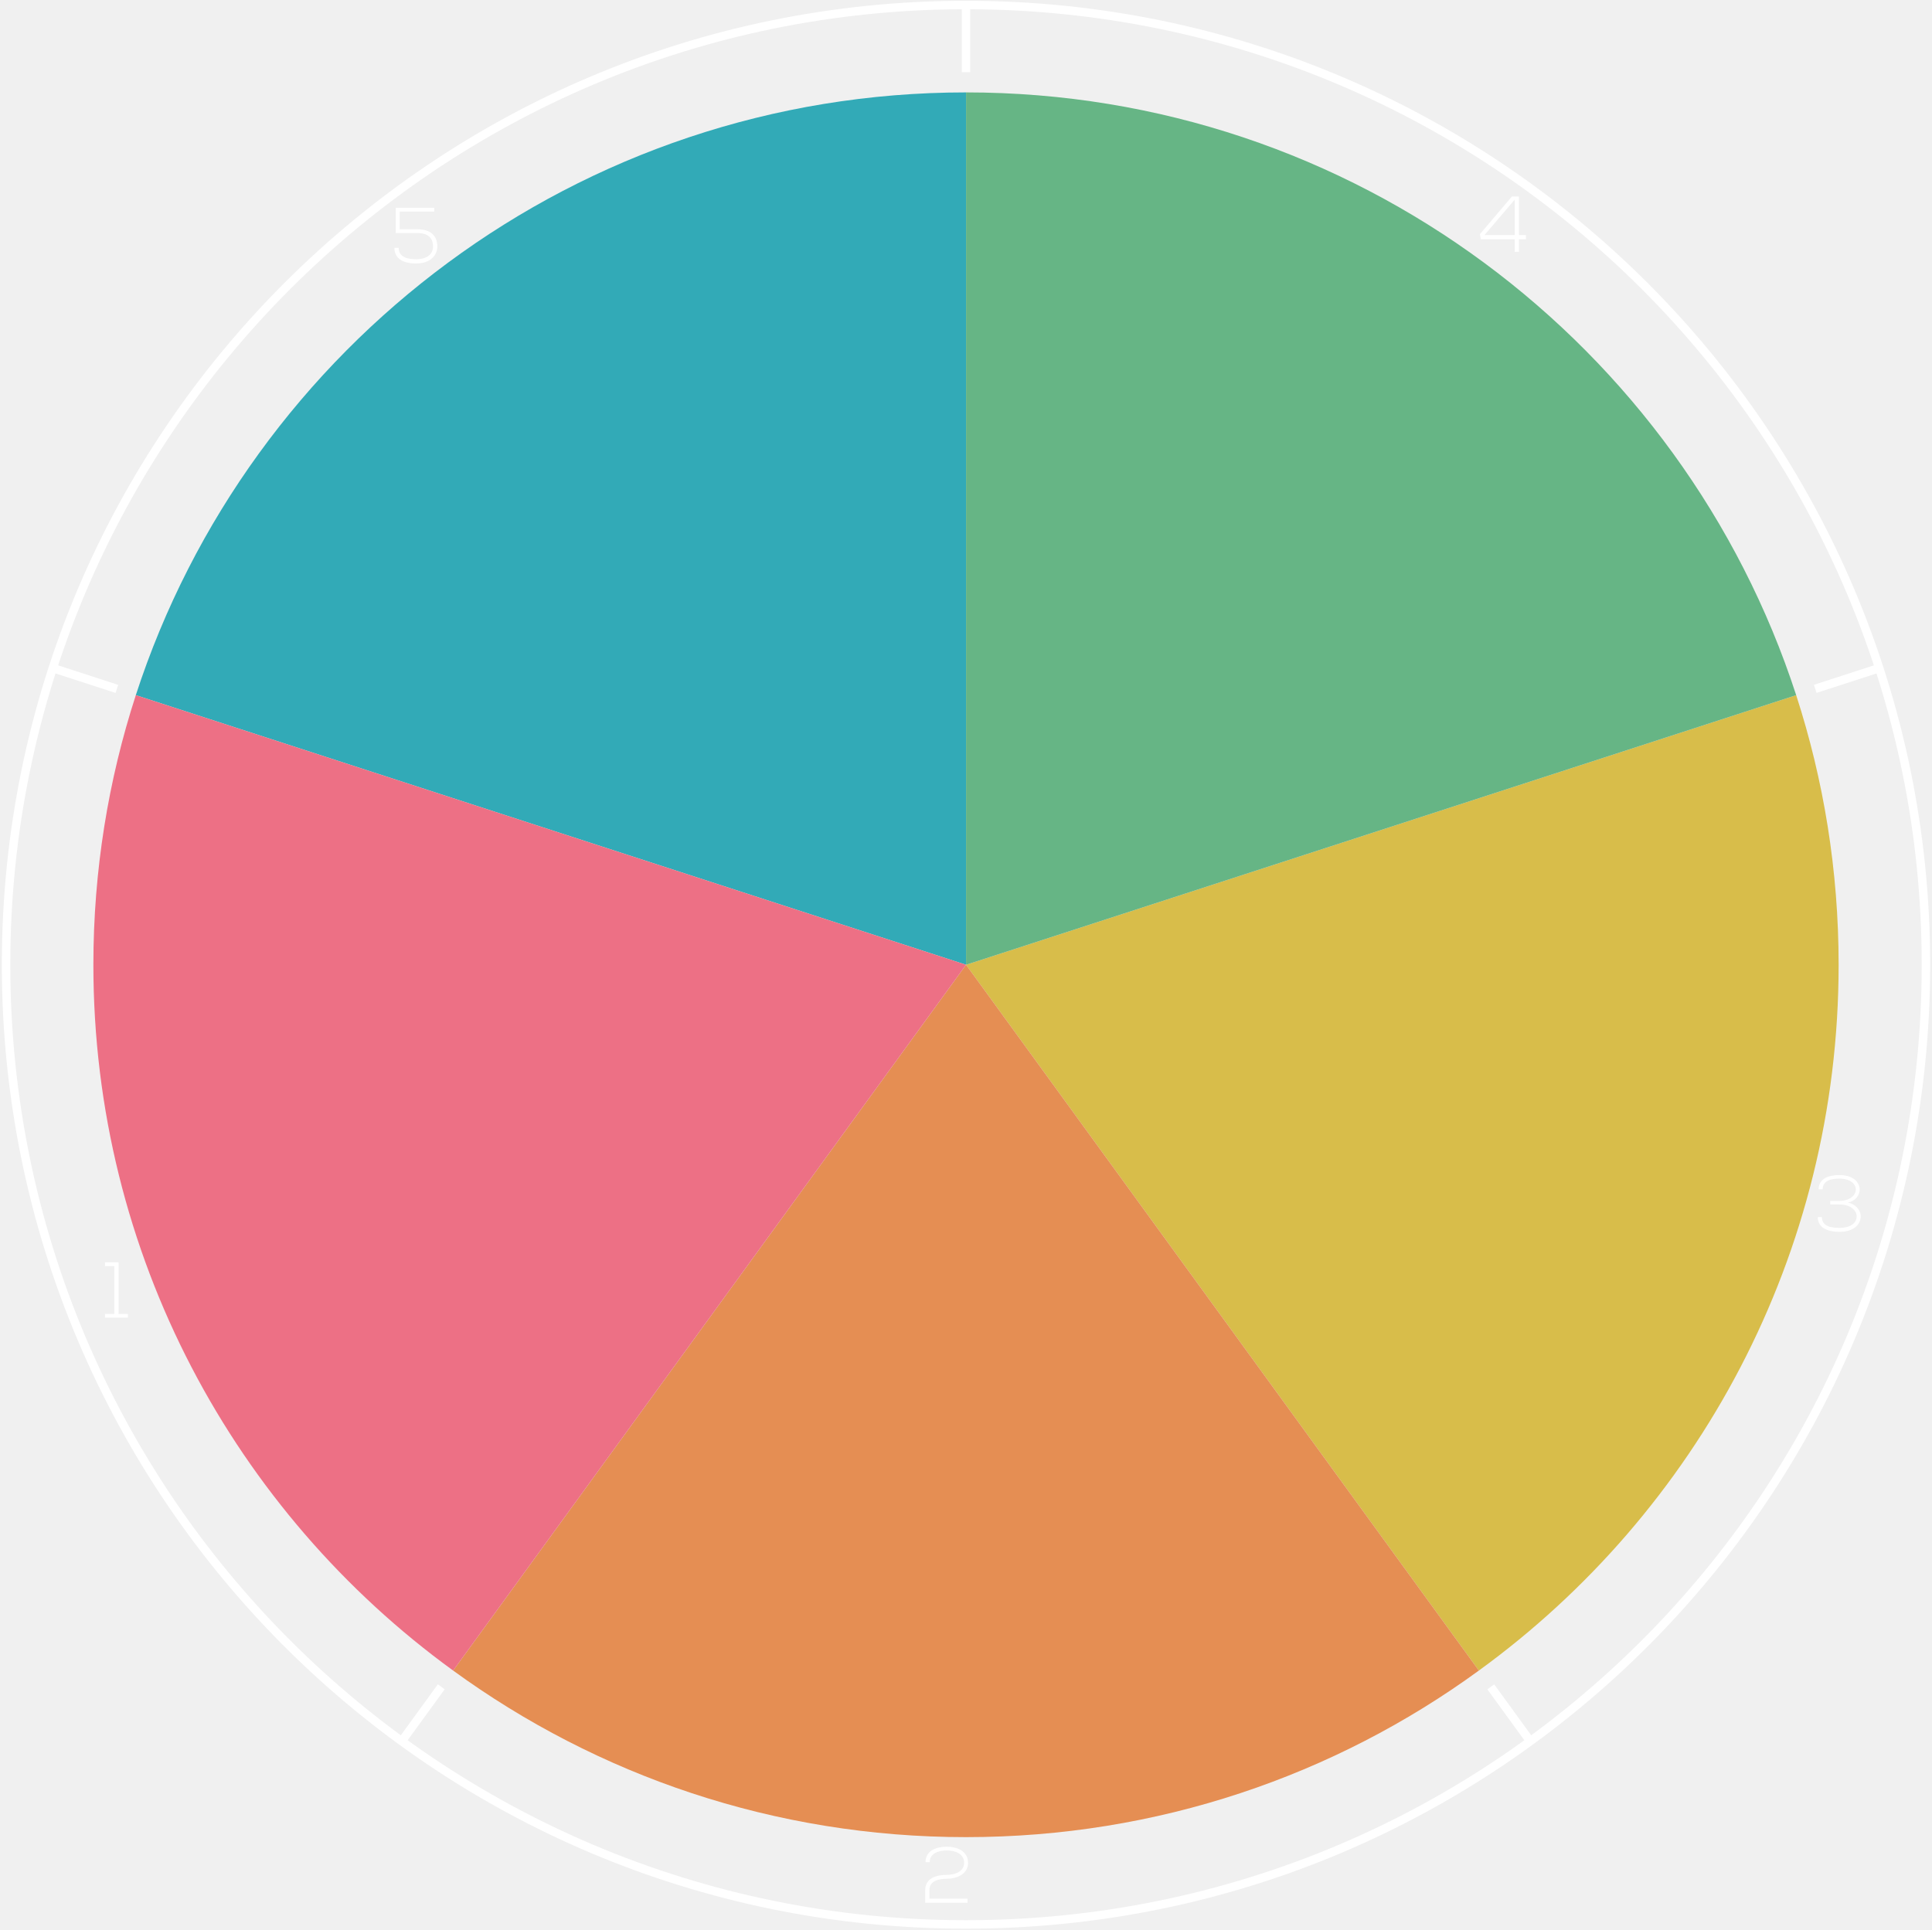
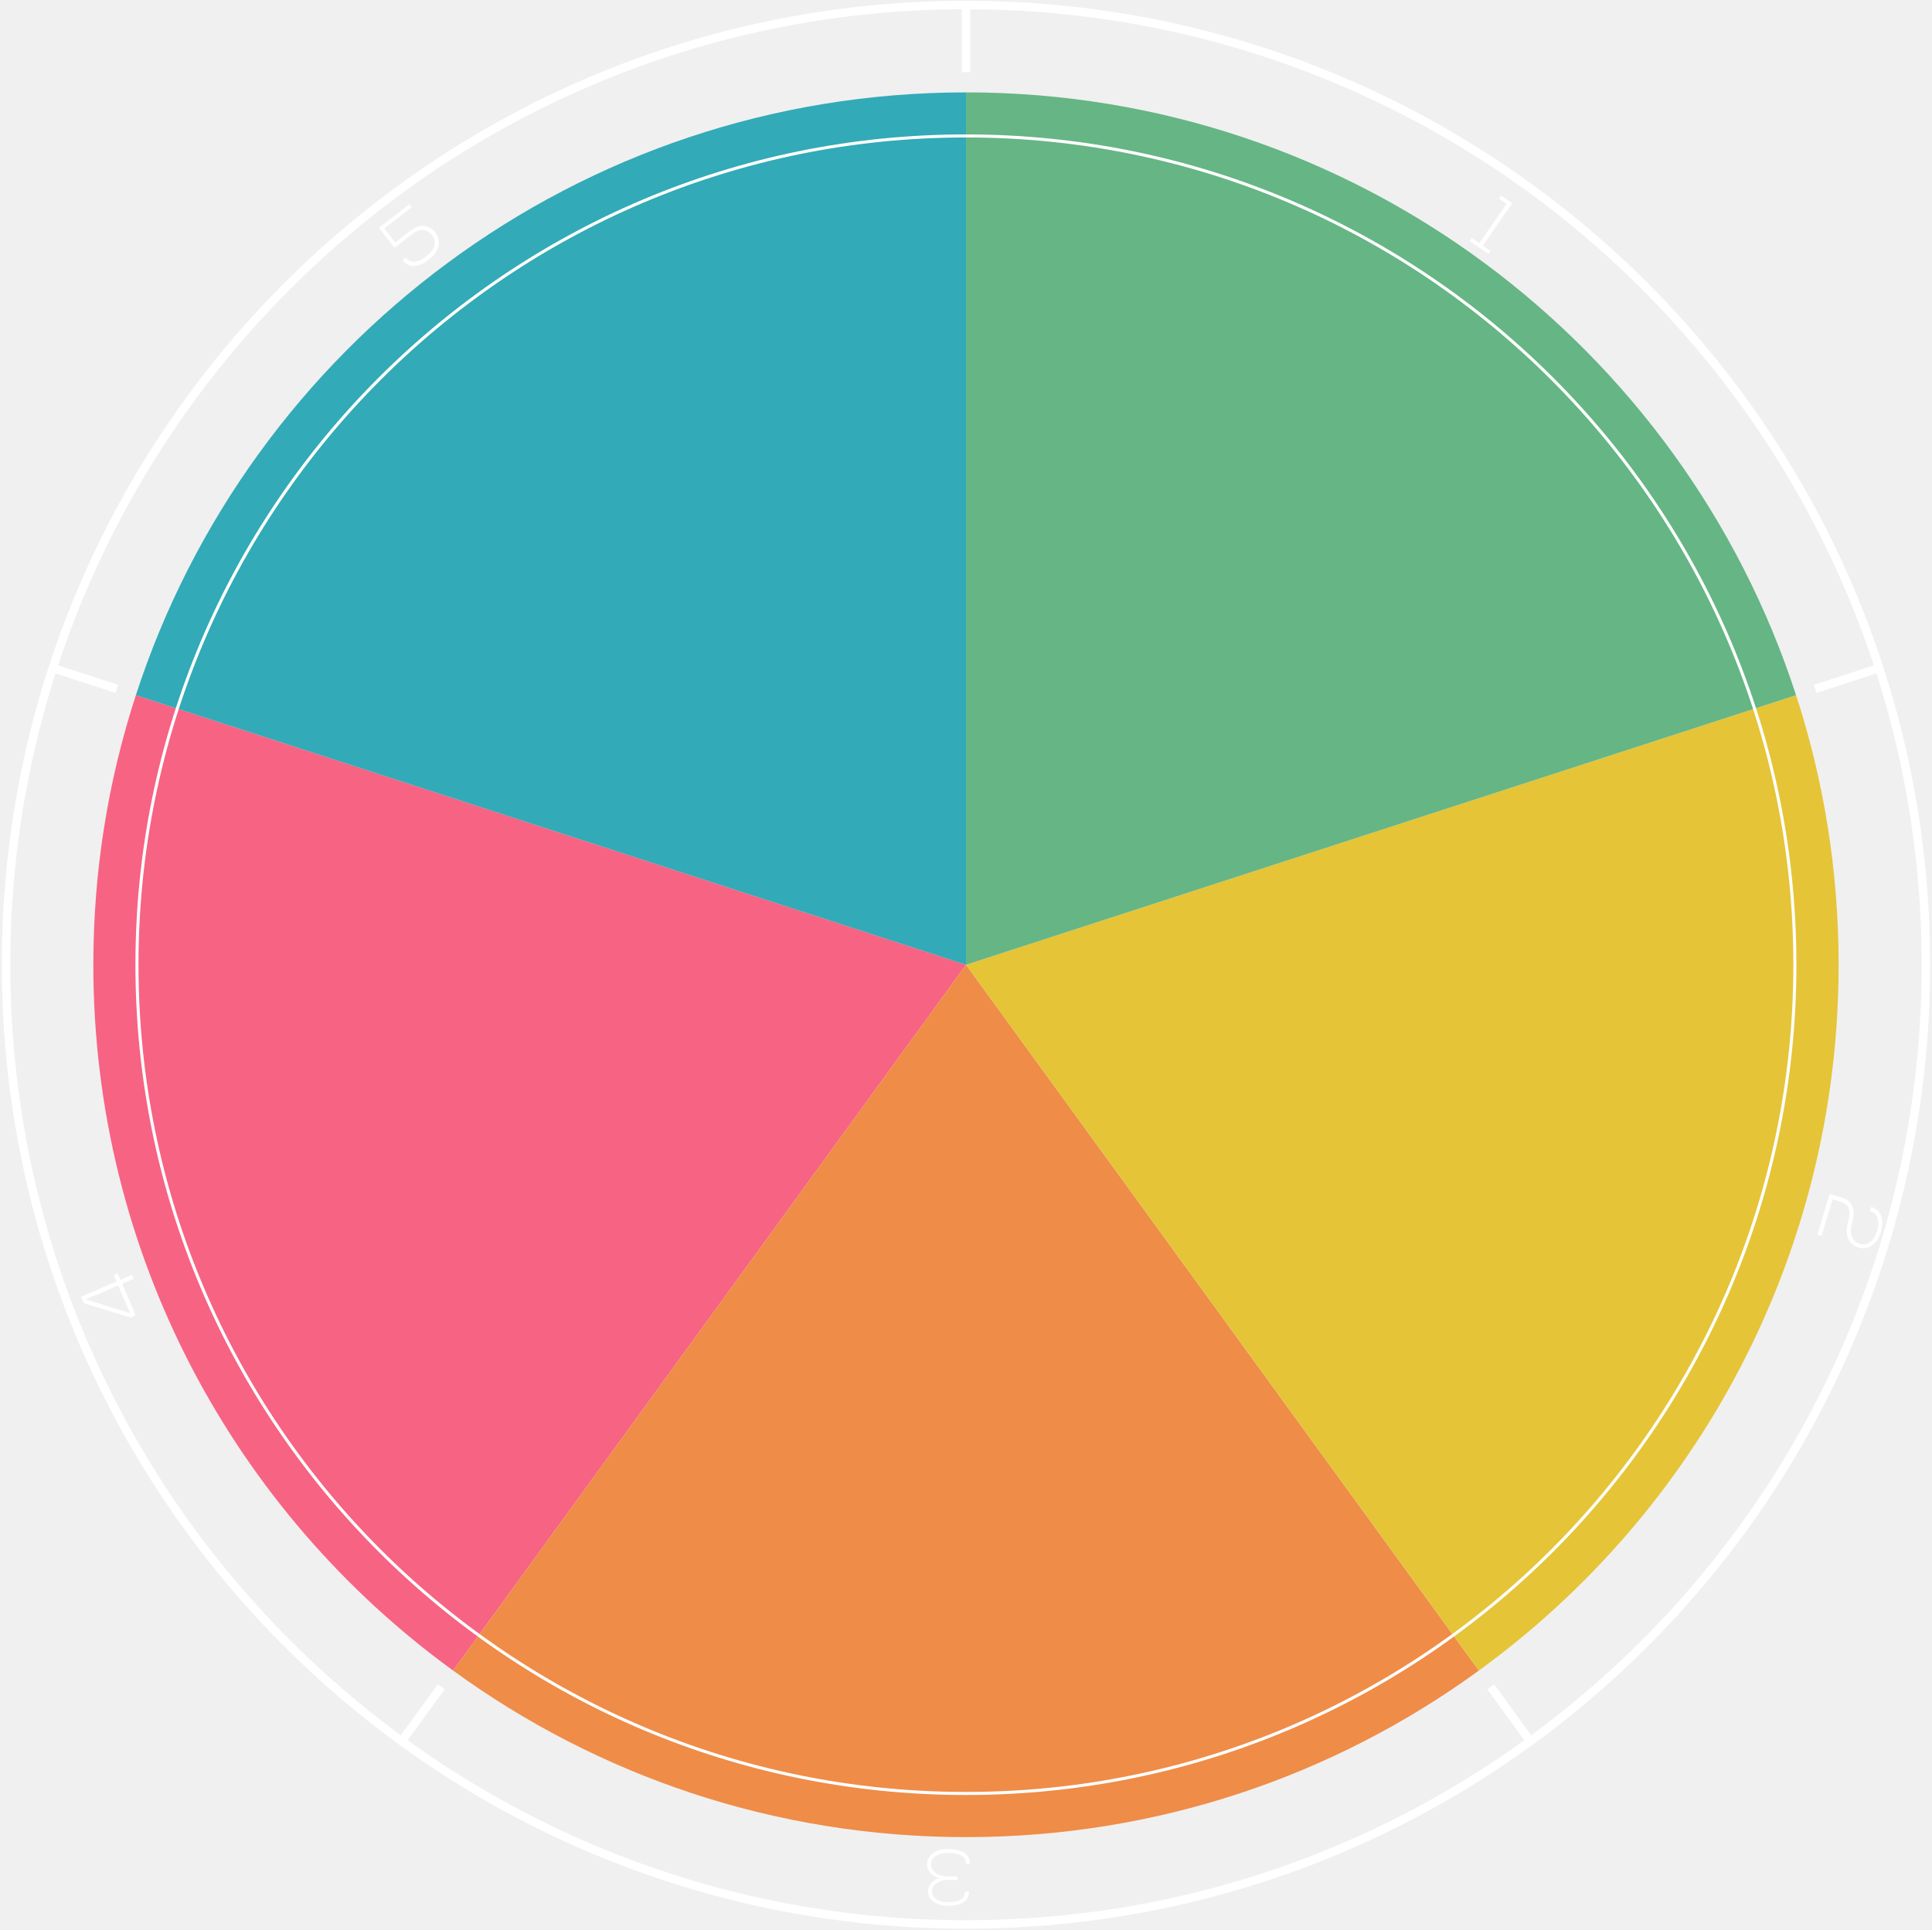
<svg xmlns="http://www.w3.org/2000/svg" version="1.1" id="Layer_1" x="0px" y="0px" width="171.154px" height="170.968px" viewBox="0 0 171.154 170.968" enable-background="new 0 0 171.154 170.968" xml:space="preserve">
  <g>
-     <g id="XMLID_15_">
+     <g id="XMLID_1_">
      <g>
-         <path fill="#D8BD4A" d="M85.582,85.488l73.51-23.88l0.03-0.01c2.439,7.52,3.76,15.55,3.76,23.89c0,25.72-12.55,48.5-31.87,62.54     L85.582,85.488z" />
-         <path fill="#32AAB7" d="M85.582,8.188v77.3l-73.521-23.88l-0.03-0.01C22.102,30.598,51.222,8.188,85.582,8.188z" />
-         <path fill="#E58E53" d="M85.582,162.788c-16.98,0-32.68-5.47-45.44-14.76l45.44-62.54l45.43,62.54     C118.262,157.318,102.562,162.788,85.582,162.788z" />
-         <path fill="#ED7085" d="M85.582,85.488l-45.44,62.54c-19.32-14.04-31.87-36.82-31.87-62.54c0-8.34,1.32-16.37,3.76-23.89     l0.03,0.01L85.582,85.488z" />
-         <path fill="#66B585" d="M159.092,61.608l-73.51,23.88v-77.3c34.35,0,63.47,22.41,73.54,53.41L159.092,61.608z" />
+         <path fill="#F76383" d="M40.139,148.027c-19.32-14.04-31.87-36.82-31.87-62.541c0-8.34,1.319-16.37,3.77-23.89l0.021,0.01     l73.52,23.88L40.139,148.027z" />
+         <path fill="#32AAB7" d="M85.579,8.187v77.3l-73.52-23.88l-0.021-0.01C22.099,30.596,51.219,8.187,85.579,8.187z" />
+         <path fill="#EF8C48" d="M85.579,162.787c-16.979,0-32.68-5.471-45.439-14.76l45.439-62.541l45.43,62.541     C118.26,157.316,102.559,162.787,85.579,162.787z" />
+         <path fill="#E5C438" d="M131.01,148.027L85.58,85.486l73.51-23.88l0.021-0.01c2.45,7.52,3.771,15.55,3.771,23.89     C162.88,111.207,150.329,133.987,131.01,148.027z" />
+         <path fill="#66B585" d="M85.579,85.486v-77.3c34.351,0,63.47,22.41,73.53,53.41l-0.021,0.01L85.579,85.486z" />
      </g>
-       <g>
- 		</g>
    </g>
    <g>
-       <circle fill="none" stroke="#FFFFFF" stroke-width="0.75" stroke-miterlimit="10" cx="85.577" cy="85.484" r="85.04" />
-       <line fill="none" stroke="#FFFFFF" stroke-width="0.75" stroke-miterlimit="10" x1="85.578" y1="0.444" x2="85.578" y2="6.395" />
-       <line fill="none" stroke="#FFFFFF" stroke-width="0.75" stroke-miterlimit="10" x1="135.562" y1="154.283" x2="132.068" y2="149.472" />
-       <line fill="none" stroke="#FFFFFF" stroke-width="0.75" stroke-miterlimit="10" x1="35.592" y1="154.283" x2="39.091" y2="149.467" />
-       <line fill="none" stroke="#FFFFFF" stroke-width="0.75" stroke-miterlimit="10" x1="4.701" y1="59.207" x2="10.355" y2="61.044" />
-       <line fill="none" stroke="#FFFFFF" stroke-width="0.75" stroke-miterlimit="10" x1="166.455" y1="59.207" x2="160.811" y2="61.039" />
+       <circle fill="none" stroke="#FFFFFF" stroke-width="0.27" stroke-linecap="round" stroke-linejoin="round" cx="85.57" cy="85.482" r="73.437" />
    </g>
    <g>
-       <path fill="#FFFFFF" d="M134.562,17.411v3.418h0.617v0.378h-0.617v1.106h-0.377v-1.106h-3.006l-0.076-0.455l2.836-3.341H134.562z     M134.186,17.691l-2.676,3.138h2.676V17.691z" />
+       <circle fill="none" stroke="#FFFFFF" stroke-width="0.75" stroke-miterlimit="10" cx="85.576" cy="85.484" r="85.04" />
+       <line fill="none" stroke="#FFFFFF" stroke-width="0.75" stroke-miterlimit="10" x1="85.577" y1="0.444" x2="85.577" y2="6.394" />
+       <line fill="none" stroke="#FFFFFF" stroke-width="0.75" stroke-miterlimit="10" x1="135.561" y1="154.283" x2="132.067" y2="149.471" />
+       <line fill="none" stroke="#FFFFFF" stroke-width="0.75" stroke-miterlimit="10" x1="35.592" y1="154.283" x2="39.091" y2="149.466" />
+       <line fill="none" stroke="#FFFFFF" stroke-width="0.75" stroke-miterlimit="10" x1="4.7" y1="59.207" x2="10.354" y2="61.043" />
+       <line fill="none" stroke="#FFFFFF" stroke-width="0.75" stroke-miterlimit="10" x1="166.454" y1="59.207" x2="160.809" y2="61.039" />
    </g>
-     <g>
-       <path fill="#FFFFFF" d="M35.057,20.652v-2.241h3.411v0.336h-3.061v1.568h1.576c1.33,0,1.758,0.743,1.758,1.506    c0,0.806-0.603,1.527-1.905,1.527c-0.89,0-1.891-0.294-1.898-1.387h0.379c0,0.854,0.861,1.009,1.52,1.009    c1.051,0,1.526-0.49,1.526-1.142c0-0.589-0.294-1.177-1.379-1.177H35.057z" />
+     <g enable-background="new    ">
+       <path fill="#FFFFFF" d="M130.375,21.076l0.679,0.471l2.412-3.483l-0.679-0.471l0.191-0.276l0.99,0.686l-2.604,3.76l0.68,0.471    l-0.187,0.271l-1.67-1.156L130.375,21.076z" />
    </g>
-     <g>
-       <path fill="#FFFFFF" d="M9.301,116.426h0.826v-4.236H9.301v-0.336h1.204v4.572h0.827v0.33H9.301V116.426z" />
+     <g enable-background="new    ">
+       <path fill="#FFFFFF" d="M34.948,21.961l-1.377-1.768l2.689-2.097l0.206,0.265l-2.413,1.882l0.964,1.237l1.243-0.969    c1.049-0.818,1.843-0.495,2.312,0.107c0.495,0.635,0.464,1.575-0.563,2.375c-0.701,0.547-1.672,0.931-2.35,0.073l0.299-0.232    c0.525,0.674,1.3,0.266,1.818-0.139c0.829-0.646,0.903-1.326,0.503-1.839c-0.362-0.465-0.956-0.747-1.812-0.08L34.948,21.961z" />
    </g>
-     <g>
-       <path fill="#FFFFFF" d="M161.111,105.383c0.008-1.016,1.008-1.26,1.828-1.26c1.162,0,1.799,0.566,1.807,1.295    c0,0.555-0.463,1.037-1.037,1.143c0.59,0.111,1.129,0.602,1.129,1.205c0,0.77-0.652,1.387-1.885,1.387    c-0.848,0-1.918-0.246-1.918-1.311h0.363c0.008,0.883,0.938,0.959,1.562,0.959c1.029,0,1.52-0.469,1.52-1.021    c0-0.512-0.52-1.051-1.527-1.051h-0.812v-0.316h0.791c0.975,0,1.465-0.525,1.471-0.994c0.008-0.512-0.482-0.98-1.457-0.98    c-0.594,0-1.477,0.113-1.477,0.945H161.111z" />
+     <g enable-background="new    ">
+       <path fill="#FFFFFF" d="M7.181,114.904l3.141-1.35l-0.243-0.566l0.348-0.148l0.243,0.566l1.017-0.438l0.149,0.348l-1.017,0.437    l1.187,2.762l-0.388,0.25l-4.189-1.288L7.181,114.904z M7.588,115.14l3.939,1.221l-1.056-2.459L7.588,115.14z" />
    </g>
-     <g>
-       <path fill="#FFFFFF" d="M81.992,165.004c0-1.045,0.994-1.367,1.877-1.367c0.903,0,1.883,0.371,1.891,1.43    c0,1.002-1.008,1.408-1.877,1.408c-0.714,0.006-1.548,0.174-1.548,1.016v0.748h3.376v0.365h-3.748v-1.107    c0-1.086,1.002-1.365,1.905-1.365c0.638,0,1.541-0.238,1.541-1.064c0-0.861-0.869-1.1-1.541-1.1c-0.651,0-1.506,0.225-1.506,1.037    H81.992z" />
+     <g enable-background="new    ">
+       <path fill="#FFFFFF" d="M165.766,106.943c1.07,0.325,1.115,1.381,0.861,2.229c-0.26,0.867-0.922,1.693-2.008,1.369    c-1.027-0.312-1.154-1.406-0.905-2.24c0.198-0.688,0.266-1.541-0.598-1.803l-0.768-0.233l-0.97,3.241l-0.374-0.113l1.076-3.598    l1.136,0.345c1.112,0.339,1.113,1.387,0.854,2.255c-0.184,0.611-0.198,1.553,0.649,1.811c0.884,0.27,1.376-0.49,1.569-1.137    c0.188-0.625,0.203-1.516-0.63-1.77L165.766,106.943z" />
+     </g>
+     <g enable-background="new    ">
+       <path fill="#FFFFFF" d="M85.849,167.611c-0.007,1.016-1.008,1.261-1.828,1.261c-1.163,0-1.8-0.567-1.807-1.296    c0-0.554,0.462-1.036,1.037-1.142c-0.588-0.112-1.128-0.603-1.128-1.205c0-0.77,0.651-1.387,1.884-1.387    c0.847,0,1.919,0.245,1.919,1.311h-0.364c-0.007-0.883-0.938-0.96-1.562-0.96c-1.029,0-1.52,0.47-1.52,1.022    c0,0.512,0.518,1.051,1.527,1.051h0.812v0.315h-0.792c-0.974,0-1.464,0.525-1.471,0.994c-0.007,0.512,0.483,0.98,1.457,0.98    c0.595,0,1.478-0.112,1.478-0.945H85.849z" />
    </g>
  </g>
</svg>
